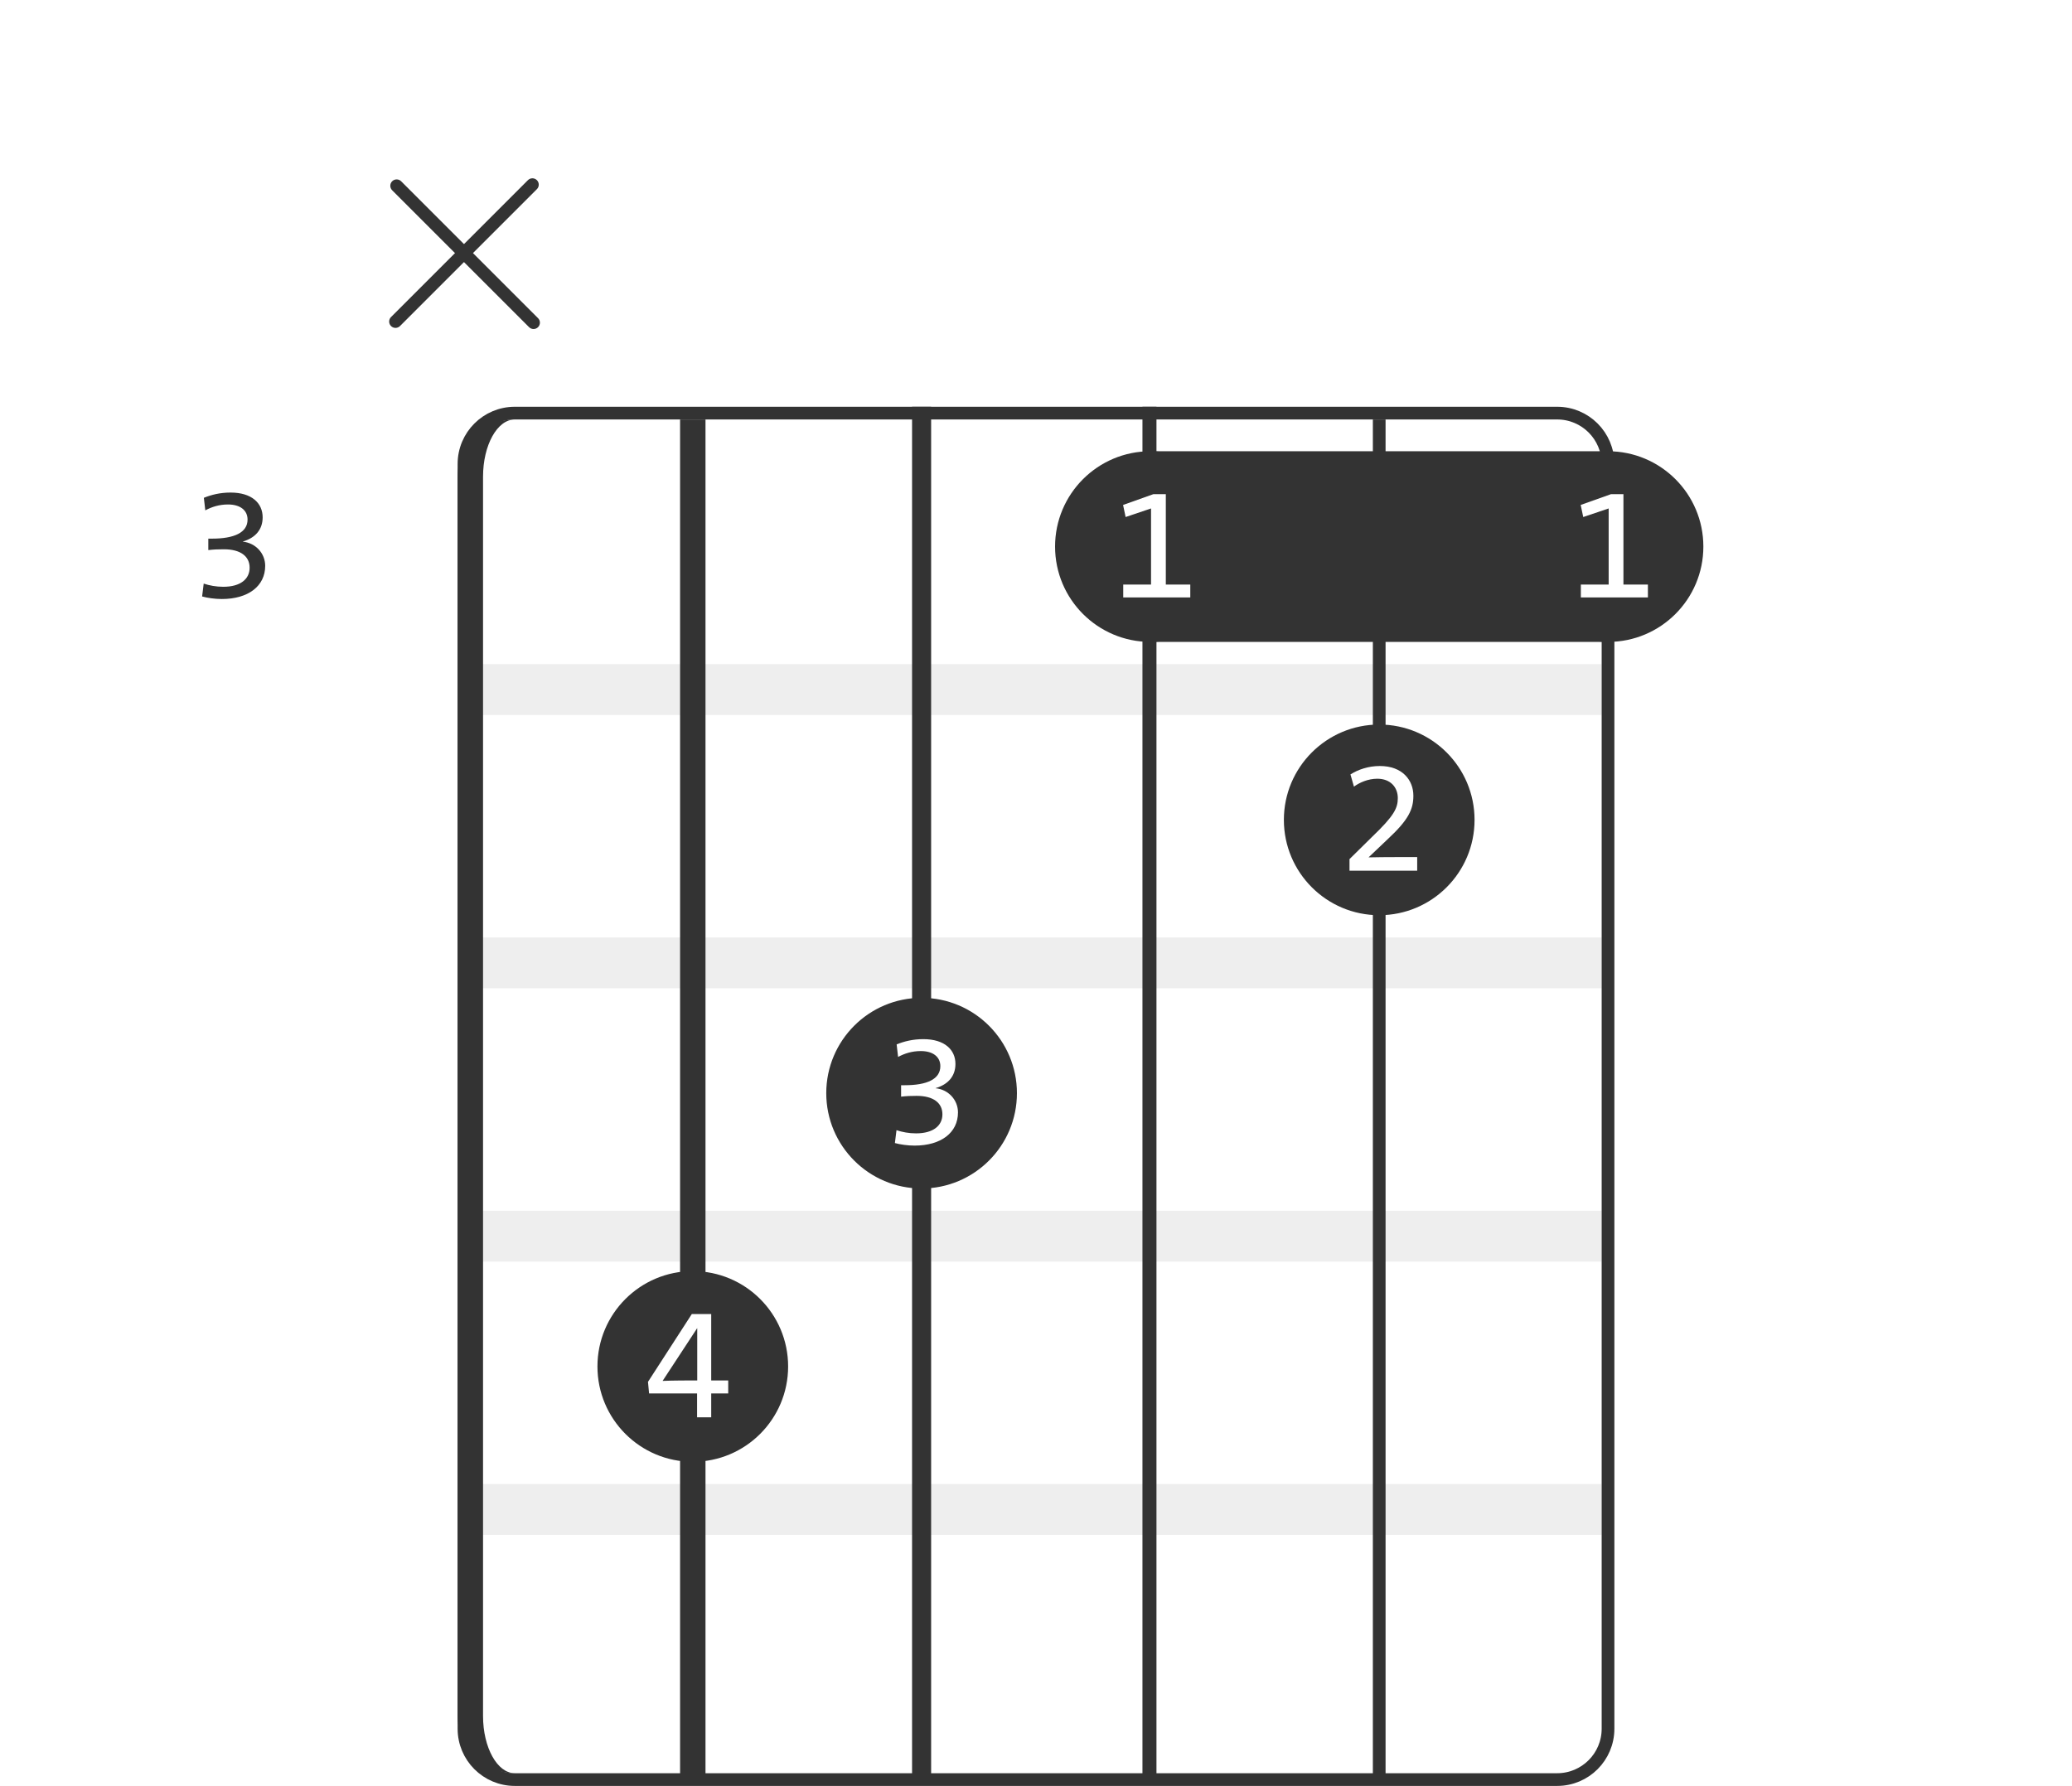
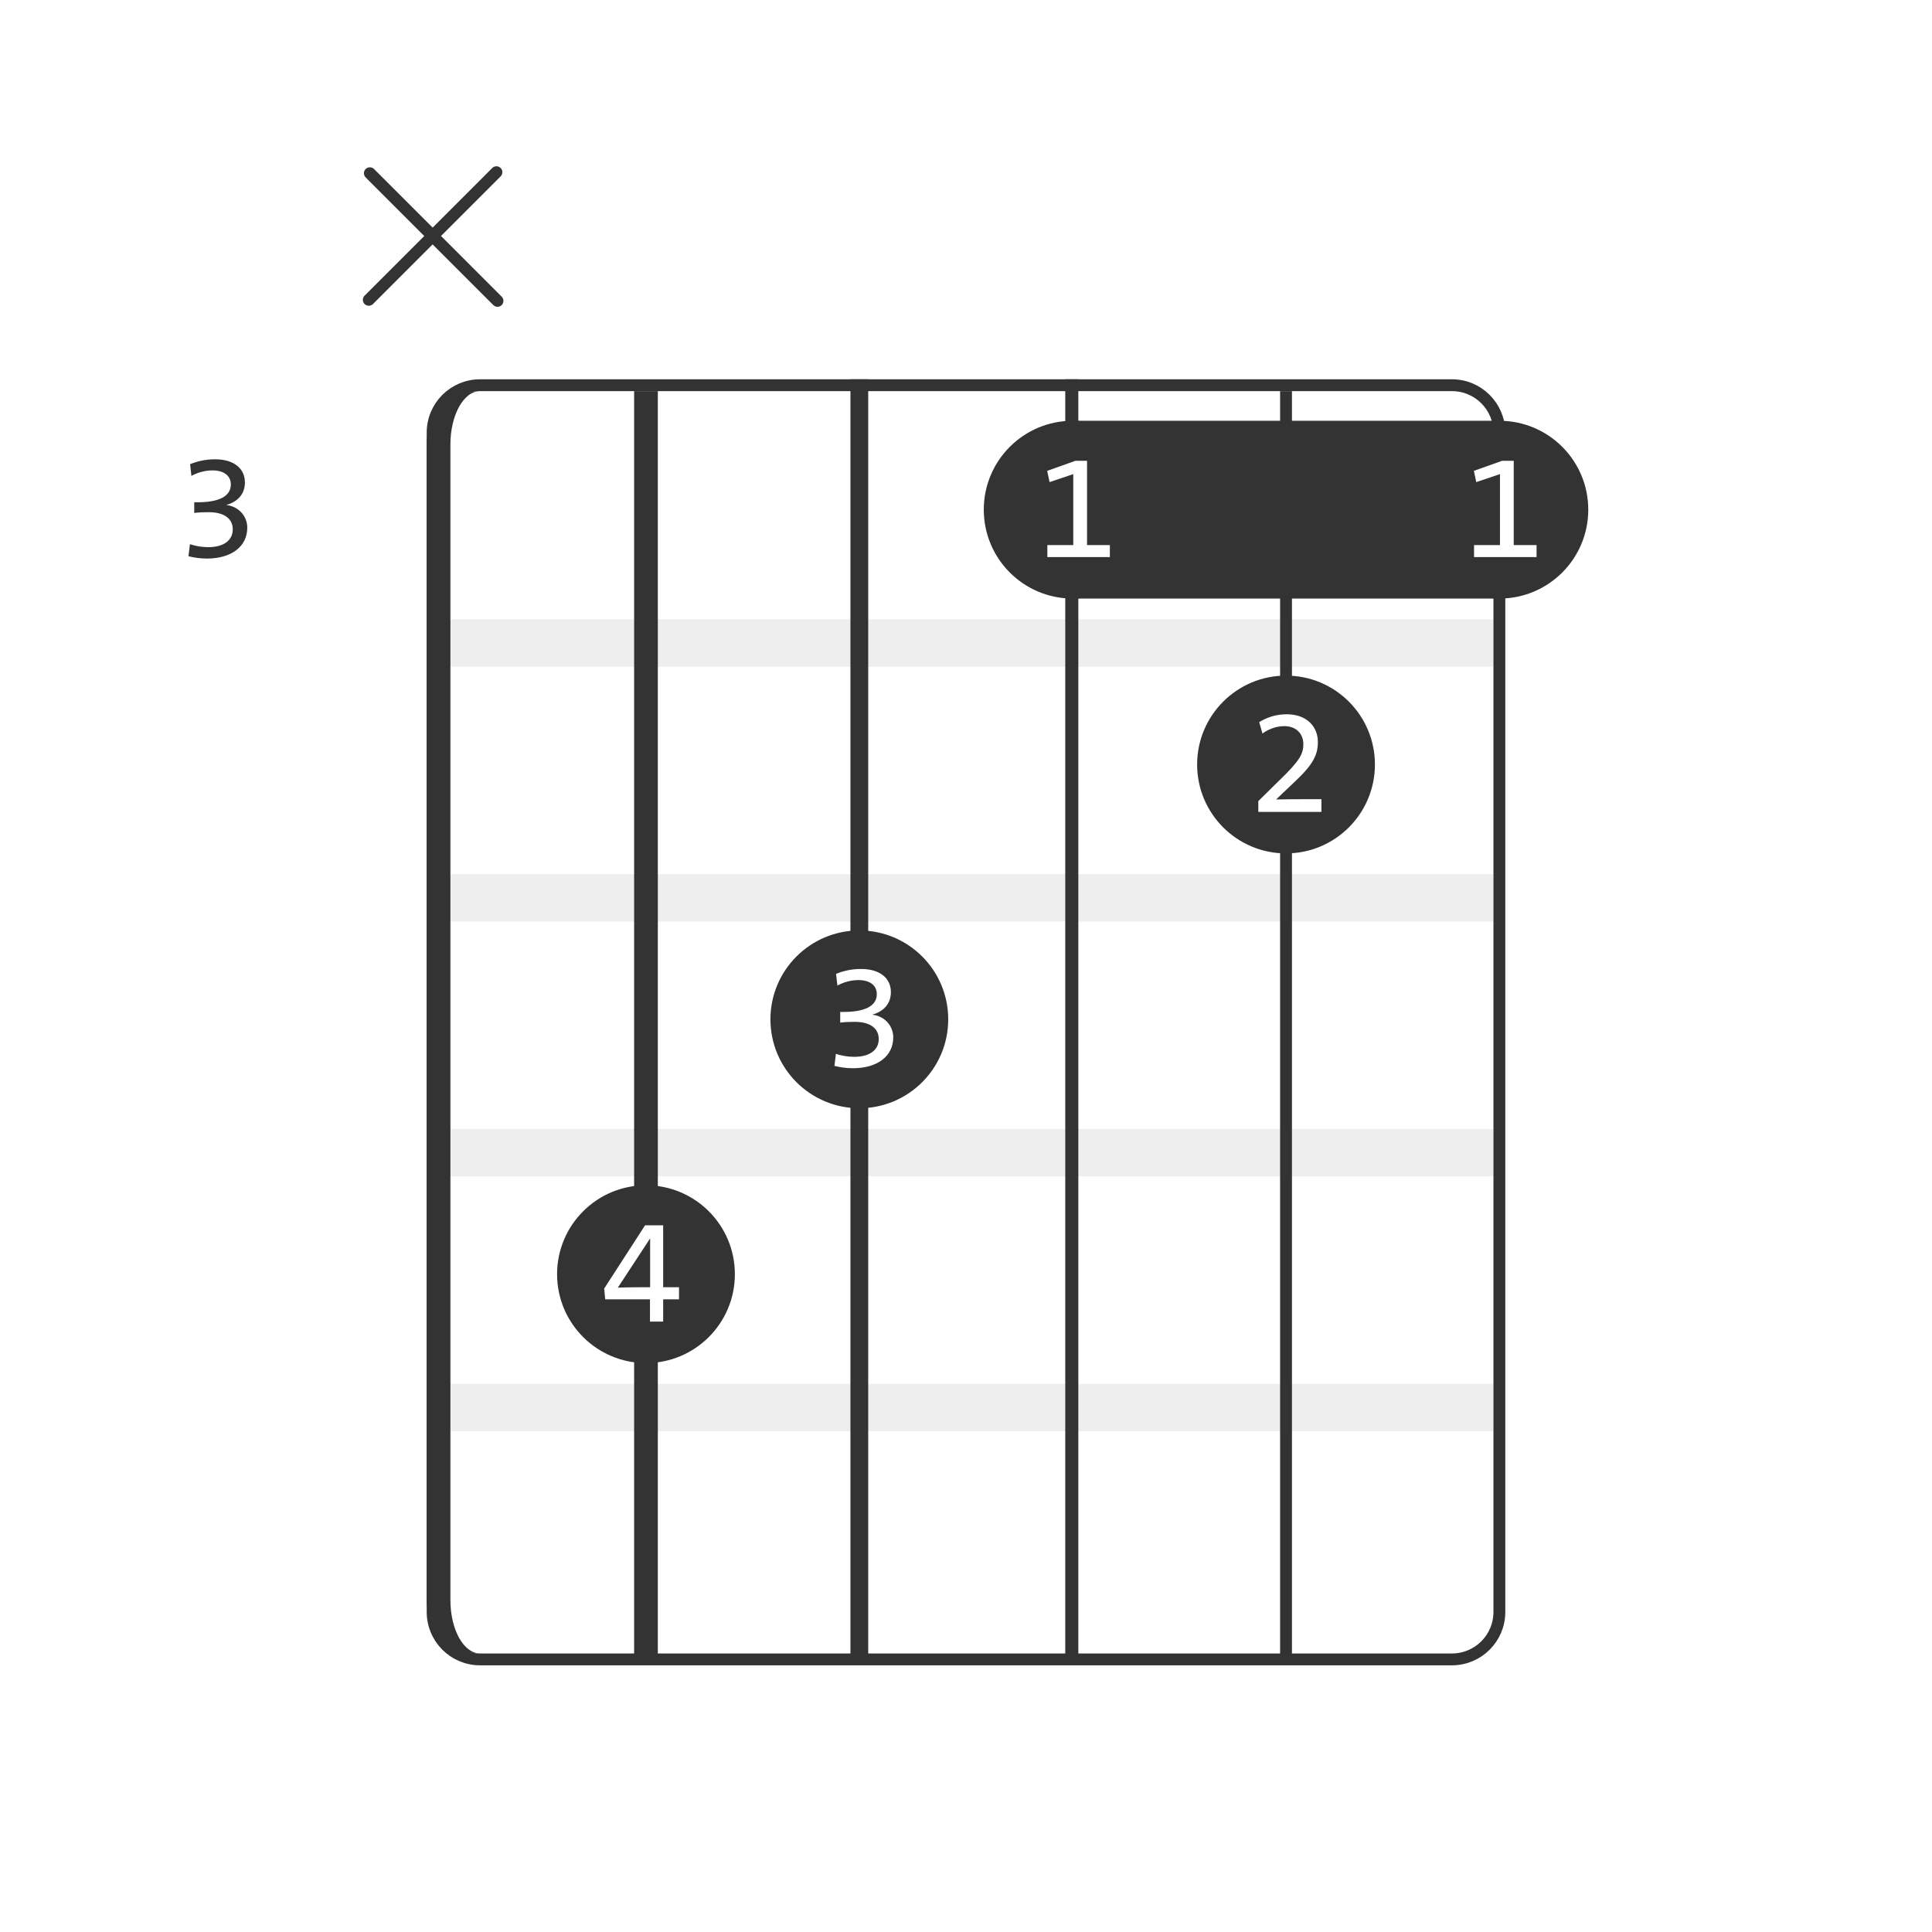
<svg xmlns="http://www.w3.org/2000/svg" xmlns:xlink="http://www.w3.org/1999/xlink" version="1.1">
  <defs>
    <symbol id="circle-1-black">
      <svg width="30" height="30" viewBox="0 0 30 30">
        <polygon fill="#333" points="21.275 23 10.725 23 10.725 20.975 15.1 20.975 15.1 9 11.1 10.35 10.7 8.45 15.475 6.75 17.425 6.75 17.425 20.975 21.275 20.975" />
      </svg>
    </symbol>
    <symbol id="circle-2-black">
      <svg width="30" height="30" viewBox="0 0 30 30">
        <path fill="#333" d="M10.975,17 L0.325,17 L0.325,15.175 L3.9,11.65 C7.35,8.35 7.925,7.15 7.925,5.575 C7.925,3.875 6.775,2.525 4.7,2.525 C3.225,2.525 1.85,3.15 1.025,3.775 L0.475,1.85 C1.7,1.075 3.3,0.525 5.1,0.525 C8.65,0.525 10.375,2.75 10.375,5.2 C10.375,7.325 9.625,8.975 6.375,12 L3.35,14.875 L3.35,14.9 C4.4,14.875 6.225,14.85 8.5,14.85 L10.975,14.85 L10.975,17 Z" transform="translate(10 6)" />
      </svg>
    </symbol>
    <symbol id="circle-3-black">
      <svg width="30" height="30" viewBox="0 0 30 30">
        <path fill="#333" d="M10.8,22.85 L11.05,20.825 C11.95,21.125 13,21.325 14.125,21.325 C16.85,21.325 18.275,20.1 18.275,18.325 C18.275,16.55 16.875,15.425 14.225,15.425 C13.325,15.425 12.625,15.45 11.775,15.55 L11.775,13.75 L12.35,13.75 C15.85,13.75 17.95,12.8 17.95,10.75 C17.95,9.275 16.775,8.375 14.875,8.375 C13.5,8.375 12.325,8.75 11.3,9.3 L11.075,7.325 C12.25,6.85 13.625,6.5 15.275,6.5 C18.625,6.5 20.325,8.175 20.325,10.4 C20.325,12.325 19.175,13.625 17.225,14.2 L17.2,14.225 C19.225,14.425 20.725,16.075 20.725,18.025 C20.725,21.225 18.05,23.25 13.9,23.25 C12.775,23.25 11.625,23.075 10.8,22.85 Z" />
      </svg>
    </symbol>
    <symbol id="circle-4-black">
      <svg width="30" height="30" viewBox="0 0 30 30">
        <path fill="#333" d="M20.575,19.25 L17.9,19.25 L17.9,23 L15.675,23 L15.675,19.25 L8.125,19.25 L7.95,17.425 L14.85,6.75 L17.9,6.75 L17.9,17.2 L20.575,17.2 L20.575,19.25 Z M15.7,17.2 L15.7,9 L15.675,9 L10.25,17.275 C11.75,17.2 14.7,17.2 15.7,17.2 Z" />
      </svg>
    </symbol>
    <symbol id="circle-5-black">
      <svg width="30" height="30" viewBox="0 0 30 30">
        <path fill="#333" d="M11,22.9 L11,20.825 C11.925,21.125 12.975,21.3 14.175,21.3 C16.85,21.3 18.325,19.975 18.325,17.95 C18.325,15.95 16.65,14.925 14.075,14.925 C13.025,14.925 12,15 11.35,15.125 L11.35,6.75 L20.15,6.75 L20.15,8.9 L13.45,8.9 L13.45,13.15 C13.875,13.125 14.45,13.1 14.825,13.1 C18.7,13.1 20.75,15.1 20.75,17.675 C20.75,21.025 18.05,23.225 14,23.225 C12.9,23.225 11.975,23.125 11,22.9 Z" />
      </svg>
    </symbol>
    <symbol id="circle-6-black">
      <svg width="30" height="30" viewBox="0 0 30 30">
        <path fill="#333" d="M19.951 6.6V8.575C19.451 8.5 18.951 8.45 18.301 8.45C14.976 8.45 13.226 10.375 12.601 13.675C12.551 13.925 12.476 14.35 12.401 14.9H12.426C13.226 13.525 14.726 12.775 16.451 12.775C19.701 12.775 21.501 14.875 21.501 17.525C21.501 20.975 19.251 23.25 15.851 23.25C12.326 23.25 10.176 20.75 10.176 16.4C10.176 9.45 13.626 6.525 18.476 6.525C19.001 6.525 19.601 6.55 19.951 6.6ZM19.201 17.9C19.201 15.975 18.101 14.65 15.976 14.65C13.876 14.65 12.651 16.325 12.651 17.725C12.651 19.75 13.826 21.4 16.051 21.4C18.051 21.4 19.201 19.95 19.201 17.9Z" />
      </svg>
    </symbol>
    <symbol id="circle-7-black">
      <svg width="30" height="30" viewBox="0 0 30 30">
        <path fill="#333" d="M21.25,6.75 L21.25,8.7 C18.725,13.4 16.45,18.75 15,23 L12.375,23 C14.025,18.475 16.275,13.275 18.65,8.9 C18.075,8.925 14.8,8.95 12.475,8.95 L10.275,8.95 L10.275,6.75 L21.25,6.75 Z" />
      </svg>
    </symbol>
    <symbol id="circle-8-black">
      <svg width="30" height="30" viewBox="0 0 30 30">
        <path fill="#333" d="M20.75,18.825 C20.75,21.55 18.3,23.25 15.1,23.25 C11.85,23.25 9.725,21.65 9.725,19.175 C9.725,17.1 11.375,15.85 13.2,14.8 C11.3,13.825 10.125,12.675 10.125,10.8 C10.125,8.325 12.25,6.5 15.375,6.5 C18.5,6.5 20.35,8.15 20.35,10.45 C20.35,12.325 18.925,13.475 17.25,14.475 C19.05,15.4 20.75,16.55 20.75,18.825 Z M18.05,10.65 C18.05,9.175 16.925,8.3 15.2,8.3 C13.45,8.3 12.45,9.35 12.45,10.6 C12.45,11.95 13.375,12.65 15.375,13.625 C16.825,12.8 18.05,11.975 18.05,10.65 Z M18.4,19.05 C18.4,17.275 16.825,16.475 15.075,15.675 C13.5,16.55 12.075,17.475 12.075,19 C12.075,20.4 13.225,21.4 15.325,21.4 C17.05,21.4 18.4,20.55 18.4,19.05 Z" />
      </svg>
    </symbol>
    <symbol id="circle-9-black">
      <svg width="30" height="30" viewBox="0 0 30 30">
        <path fill="#333" d="M10.9,23.05 L10.9,21.025 C11.6,21.2 12.4,21.275 13.15,21.275 C16.35,21.275 18.1,19.625 18.675,16.4 C18.75,15.925 18.8,15.625 18.9,15.2 L18.875,15.2 C18.075,16.35 16.7,17.05 14.975,17.05 C11.775,17.05 10,14.95 10,12.15 C10,8.725 12.35,6.5 15.6,6.5 C19,6.5 21.225,8.575 21.225,13.35 C21.225,20.45 17.725,23.225 12.9,23.225 C12.25,23.225 11.55,23.175 10.9,23.05 Z M18.725,12 C18.725,9.9 17.575,8.35 15.425,8.35 C13.45,8.35 12.275,9.875 12.275,11.8 C12.275,13.825 13.425,15.125 15.425,15.125 C17.55,15.125 18.725,13.7 18.725,12 Z" />
      </svg>
    </symbol>
    <symbol id="circle-0-black">
      <svg width="30" height="30" viewBox="0 0 30 30">
        <path fill="#333" d="M20.925,14.7 C20.925,20.925 18.05,23.25 15.1,23.25 C11.525,23.25 9.55,21.05 9.55,14.8 C9.55,9.1 12,6.5 15.4,6.5 C18.625,6.5 20.925,8.425 20.925,14.7 Z M18.5,14.85 C18.5,10.025 17.45,8.4 15.225,8.4 C13.375,8.4 11.975,10 11.975,14.65 C11.975,19.25 12.825,21.325 15.225,21.325 C17.275,21.325 18.5,19.25 18.5,14.85 Z" />
      </svg>
    </symbol>
    <symbol id="bar-middle">
      <svg width="36" height="30" viewBox="0 0 36 30">
        <rect width="36" height="30" fill="#333" fill-rule="evenodd" />
      </svg>
    </symbol>
    <symbol id="bar-end">
      <svg width="15" height="30" viewBox="0 0 15 30">
        <path fill="#333" fill-rule="evenodd" d="M15,0 C6.716,0 0,6.716 0,15 C0,23.284 6.716,30 15,30 L15,0 Z" />
      </svg>
    </symbol>
    <symbol id="circle-1">
      <svg width="30" height="30" viewBox="0 0 30 30">
        <g fill="none" fill-rule="evenodd">
          <circle cx="15" cy="15" r="15" fill="#333" />
          <polygon fill="#FFF" fill-rule="nonzero" points="21.275 23 10.725 23 10.725 20.975 15.1 20.975 15.1 9 11.1 10.35 10.7 8.45 15.475 6.75 17.425 6.75 17.425 20.975 21.275 20.975" />
        </g>
      </svg>
    </symbol>
    <symbol id="circle-2">
      <svg width="30" height="30" viewBox="0 0 30 30">
        <g fill="none" fill-rule="evenodd" transform="translate(0 -2)">
          <circle cx="15" cy="17" r="15" fill="#333" />
          <path fill="#FFF" fill-rule="nonzero" d="M20.975,25 L10.325,25 L10.325,23.175 L13.9,19.65 C17.35,16.35 17.925,15.15 17.925,13.575 C17.925,11.875 16.775,10.525 14.7,10.525 C13.225,10.525 11.85,11.15 11.025,11.775 L10.475,9.85 C11.7,9.075 13.3,8.525 15.1,8.525 C18.65,8.525 20.375,10.75 20.375,13.2 C20.375,15.325 19.625,16.975 16.375,20 L13.35,22.875 L13.35,22.9 C14.4,22.875 16.225,22.85 18.5,22.85 L20.975,22.85 L20.975,25 Z" />
        </g>
      </svg>
    </symbol>
    <symbol id="circle-3">
      <svg width="30" height="30" viewBox="0 0 30 30">
        <g fill="none" fill-rule="evenodd" transform="translate(0 -2)">
          <circle cx="15" cy="17" r="15" fill="#333" />
          <path fill="#FFF" fill-rule="nonzero" d="M10.8,24.85 L11.05,22.825 C11.95,23.125 13,23.325 14.125,23.325 C16.85,23.325 18.275,22.1 18.275,20.325 C18.275,18.55 16.875,17.425 14.225,17.425 C13.325,17.425 12.625,17.45 11.775,17.55 L11.775,15.75 L12.35,15.75 C15.85,15.75 17.95,14.8 17.95,12.75 C17.95,11.275 16.775,10.375 14.875,10.375 C13.5,10.375 12.325,10.75 11.3,11.3 L11.075,9.325 C12.25,8.85 13.625,8.5 15.275,8.5 C18.625,8.5 20.325,10.175 20.325,12.4 C20.325,14.325 19.175,15.625 17.225,16.2 L17.2,16.225 C19.225,16.425 20.725,18.075 20.725,20.025 C20.725,23.225 18.05,25.25 13.9,25.25 C12.775,25.25 11.625,25.075 10.8,24.85 Z" />
        </g>
      </svg>
    </symbol>
    <symbol id="circle-4">
      <svg width="30" height="30" viewBox="0 0 30 30">
        <g fill="none" fill-rule="evenodd" transform="translate(0 -2)">
          <circle cx="15" cy="17" r="15" fill="#333" />
          <path fill="#FFF" fill-rule="nonzero" d="M20.575,21.25 L17.9,21.25 L17.9,25 L15.675,25 L15.675,21.25 L8.125,21.25 L7.95,19.425 L14.85,8.75 L17.9,8.75 L17.9,19.2 L20.575,19.2 L20.575,21.25 Z M15.7,19.2 L15.7,11 L15.675,11 L10.25,19.275 C11.75,19.2 14.7,19.2 15.7,19.2 Z" />
        </g>
      </svg>
    </symbol>
    <symbol id="grid-guitar-2">
      <svg width="182" height="225" viewBox="0 0 182 209" fill="none">
        <path d="M1 48.5H180V40.5H1V48.5Z" fill="#EEEEEE" />
        <path d="M1 91.5H180V83.5H1V91.5Z" fill="#EEEEEE" />
        <path d="M1 134.5H180V126.5H1V134.5Z" fill="#EEEEEE" />
        <path d="M1 177.5H180V169.5H1V177.5Z" fill="#EEEEEE" />
        <rect x="1" y="1" width="180" height="215" rx="8" stroke="#333333" stroke-width="2" />
        <path fill-rule="evenodd" clip-rule="evenodd" d="M39 2L39 216L35 216L35 2L39 2Z" fill="#333333" />
        <path fill-rule="evenodd" clip-rule="evenodd" d="M74.5 6.47666e-06L74.5 216L71.5 216L71.5 6.61612e-06L74.5 6.47666e-06Z" fill="#333333" />
        <path fill-rule="evenodd" clip-rule="evenodd" d="M109.954 6.51366e-06L109.954 216L107.75 216L107.75 6.61612e-06L109.954 6.51366e-06Z" fill="#333333" />
        <path fill-rule="evenodd" clip-rule="evenodd" d="M146 2L146 216L144 216L144 2L146 2Z" fill="#333333" />
        <path d="M0 11C0 6.029 4.029 2 9 2C6.239 2 4 6.029 4 11V206C4 210.971 6.239 215 9 215C4.029 215 0 210.971 0 206V11Z" fill="#333333" />
      </svg>
    </symbol>
    <symbol id="grid-guitar-1">
      <svg width="182" height="225" viewBox="0 0 182 225" fill="none">
        <path d="M1 56.5H180V48.5H1V56.5Z" fill="#EEEEEE" />
        <path d="M1 99.5H180V91.5H1V99.5Z" fill="#EEEEEE" />
        <path d="M1 142.5H180V134.5H1V142.5Z" fill="#EEEEEE" />
        <path d="M1 185.5H180V177.5H1V185.5Z" fill="#EEEEEE" />
        <rect x="1" y="1" width="180" height="223" rx="8" stroke="#333333" stroke-width="2" />
        <path d="M1 9H181V216C181 220.418 177.418 224 173 224H9C4.582 224 1 220.418 1 216V9Z" stroke="#333333" stroke-width="2" />
        <path fill-rule="evenodd" clip-rule="evenodd" d="M39 10L39 224L35 224L35 10L39 10Z" fill="#333333" />
        <path fill-rule="evenodd" clip-rule="evenodd" d="M4 9L4 216L0 216L9.04826e-06 9L4 9Z" fill="#333333" />
        <path fill-rule="evenodd" clip-rule="evenodd" d="M74.5 8L74.5 224L71.5 224L71.5 8L74.5 8Z" fill="#333333" />
        <path fill-rule="evenodd" clip-rule="evenodd" d="M109.954 8L109.954 224L107.75 224L107.75 8L109.954 8Z" fill="#333333" />
        <path fill-rule="evenodd" clip-rule="evenodd" d="M146 10L146 224L144 224L144 10L146 10Z" fill="#333333" />
        <path d="M0 9H4V214C4 218.971 6.239 223 9 223C4.029 223 0 218.971 0 214V9Z" fill="#333333" />
      </svg>
    </symbol>
    <symbol id="o">
      <svg width="30" height="30" viewBox="0 0 30 30">
        <path fill="#333" d="M15,28 C22.18,28 28,22.18 28,15 C28,7.82 22.18,2 15,2 C7.82,2 2,7.82 2,15 C2,22.18 7.82,28 15,28 Z M15,26 C8.925,26 4,21.075 4,15 C4,8.925 8.925,4 15,4 C21.075,4 26,8.925 26,15 C26,21.075 21.075,26 15,26 Z" />
      </svg>
    </symbol>
    <symbol id="x">
      <svg width="30" height="30" viewBox="0 0 30 30">
        <g fill="#333" transform="translate(4 4)">
          <path d="M-0.479,0.76 L21.061,22.3 C21.452,22.69 22.085,22.69 22.475,22.3 C22.866,21.909 22.866,21.276 22.475,20.885 L0.936,-0.654 C0.545,-1.045 -0.088,-1.045 -0.479,-0.654 C-0.869,-0.264 -0.869,0.37 -0.479,0.76 Z" transform="rotate(-90 10.998 10.823)" />
          <path d="M-0.3,0.936 L21.24,22.475 C21.63,22.866 22.264,22.866 22.654,22.475 C23.045,22.085 23.045,21.452 22.654,21.061 L1.115,-0.479 C0.724,-0.869 0.091,-0.869 -0.3,-0.479 C-0.69,-0.088 -0.69,0.545 -0.3,0.936 Z" />
        </g>
      </svg>
    </symbol>
  </defs>
  <symbol id="chord">
-     <svg width="326" height="281" version="1.1">
+     <svg width="326" height="326" version="1.1">
      <rect width="100%" height="100%" fill="white" />
      <use x="72" y="56" width="182" height="225" xlink:href="#grid-guitar-2" />
      <use x="21" y="71" width="30" height="30" xlink:href="#circle-3-black" />
      <use x="181" y="71" width="36" height="30" xlink:href="#bar-middle" />
      <use x="217" y="71" width="36" height="30" xlink:href="#bar-middle" />
      <use x="58" y="25" width="30" height="30" xlink:href="#x" />
      <use x="94" y="200" width="30" height="30" xlink:href="#circle-4" />
      <use x="130" y="157" width="30" height="30" xlink:href="#circle-3" />
      <use x="166" y="71" width="30" height="30" xlink:href="#circle-1" />
      <use x="202" y="114" width="30" height="30" xlink:href="#circle-2" />
      <use x="238" y="71" width="30" height="30" xlink:href="#circle-1" />
    </svg>
  </symbol>
  <use xlink:href="#chord" />
</svg>
